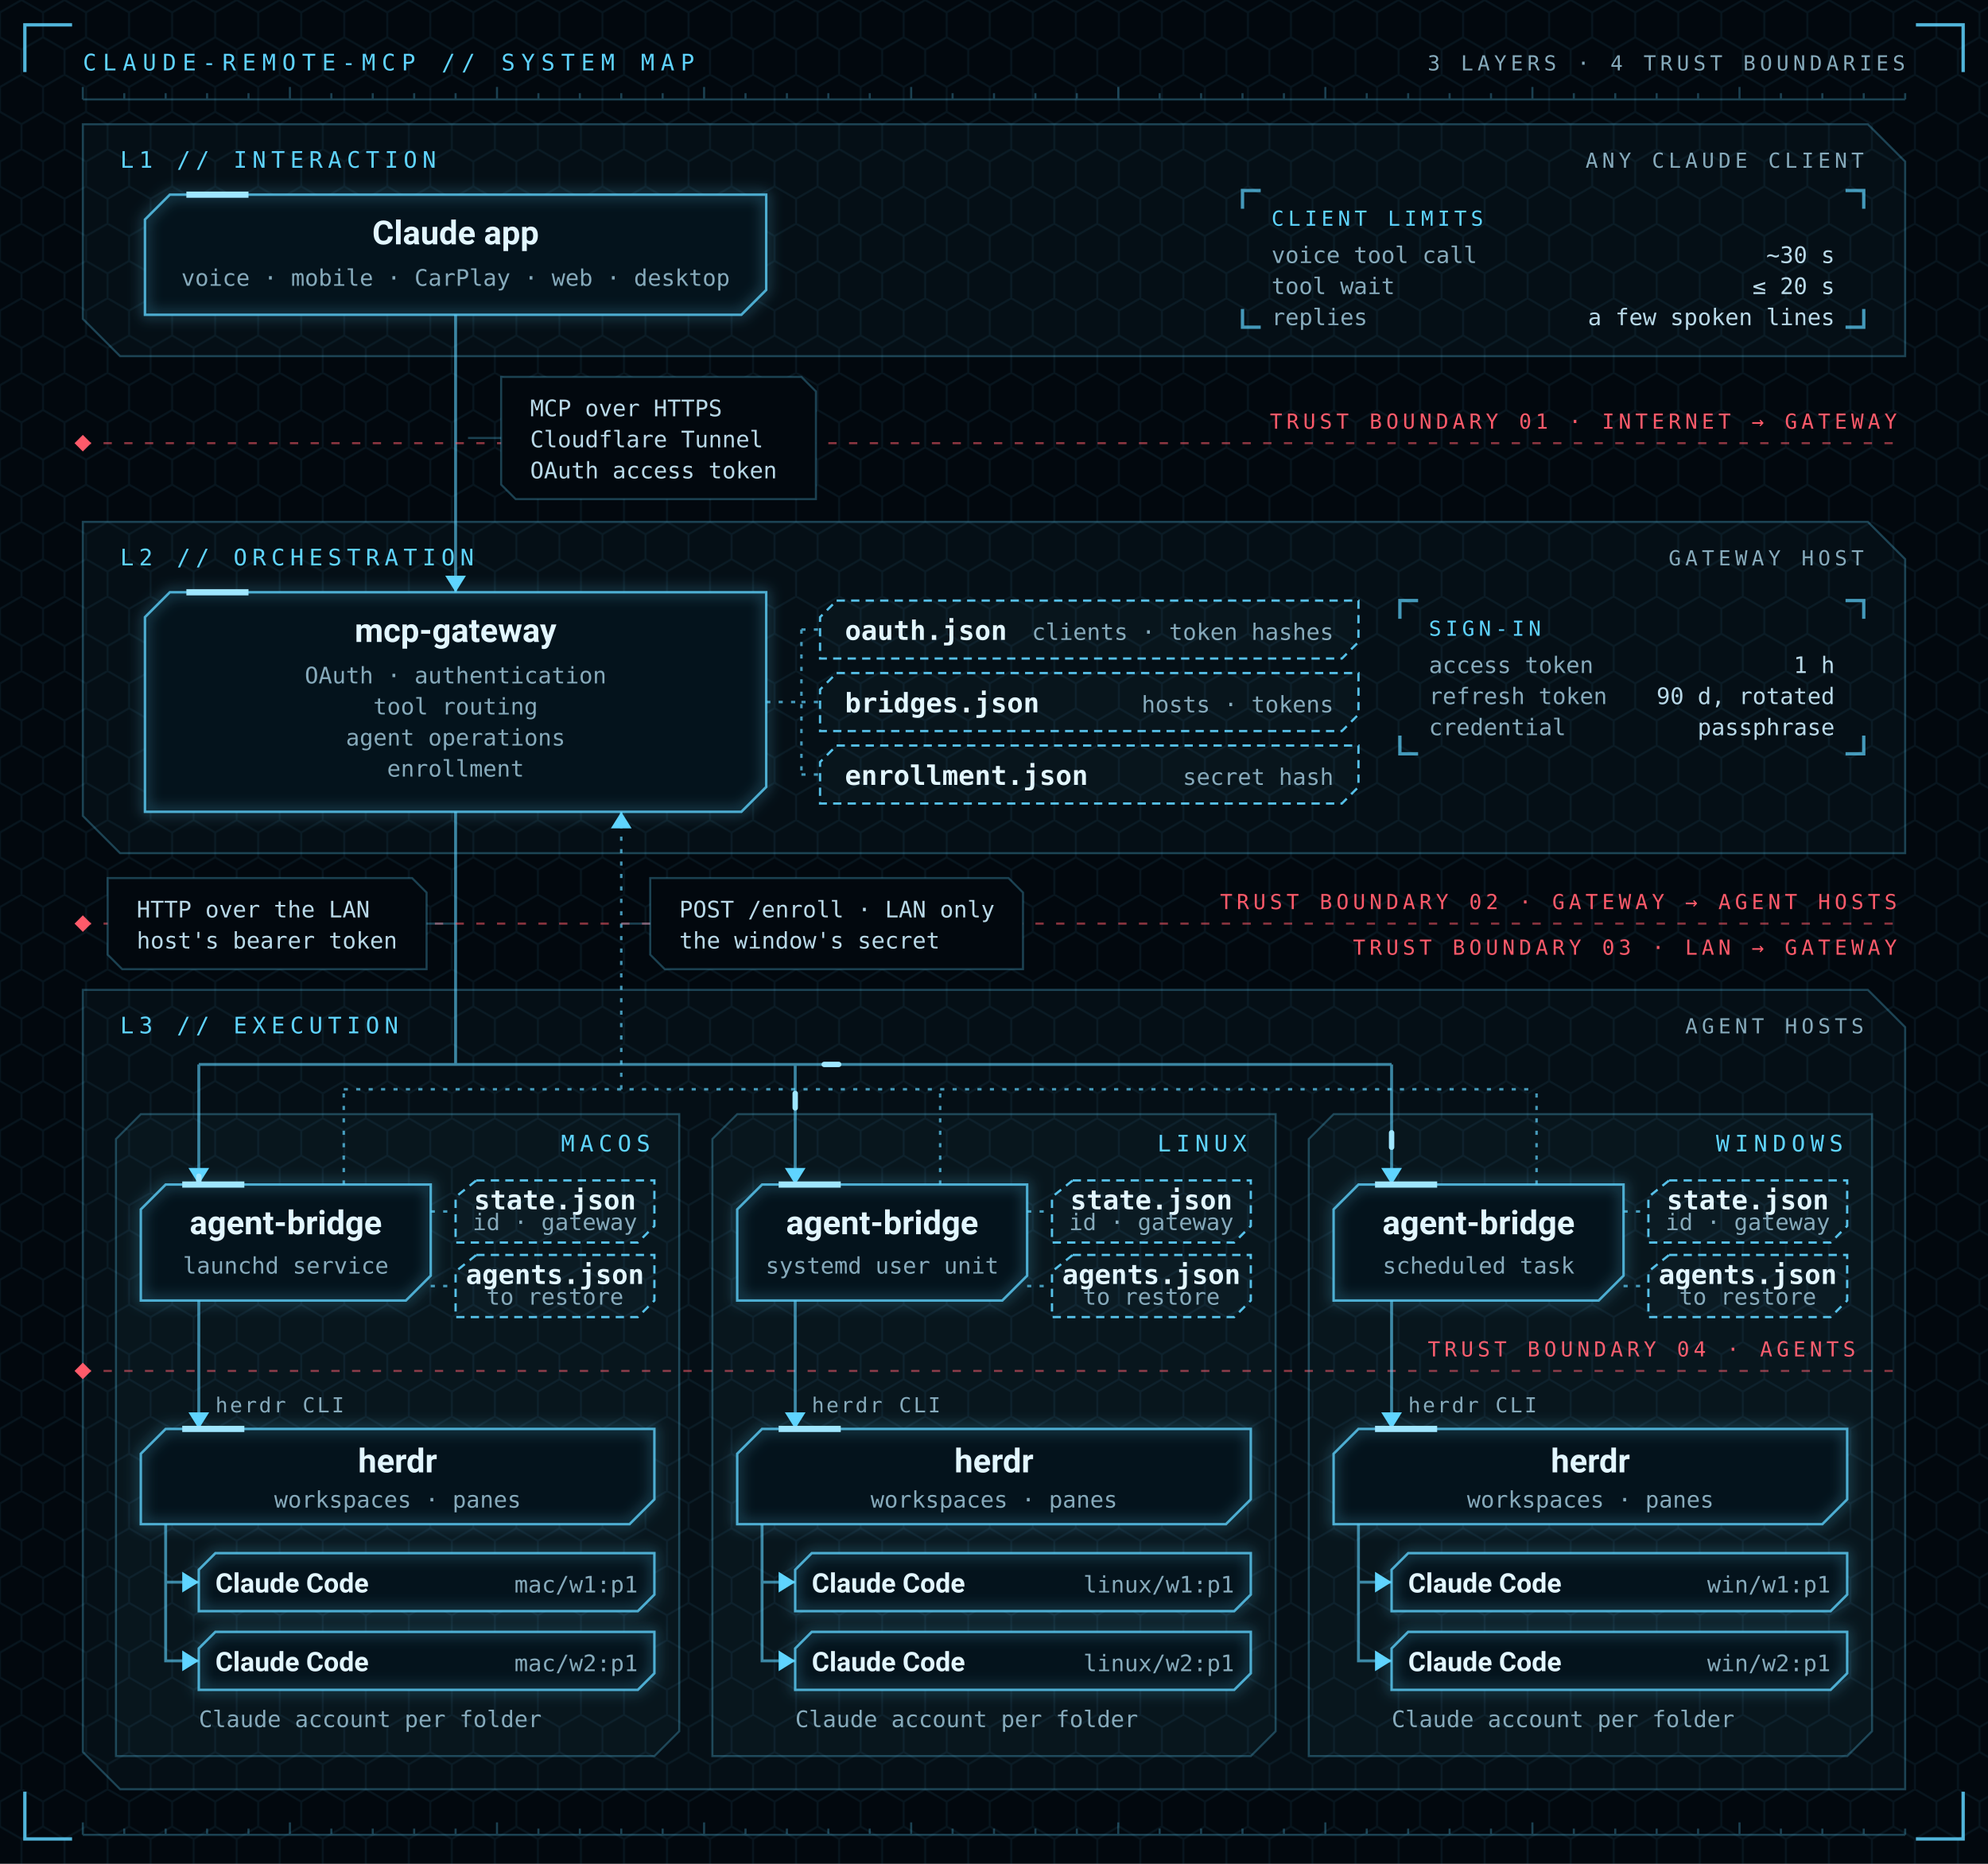
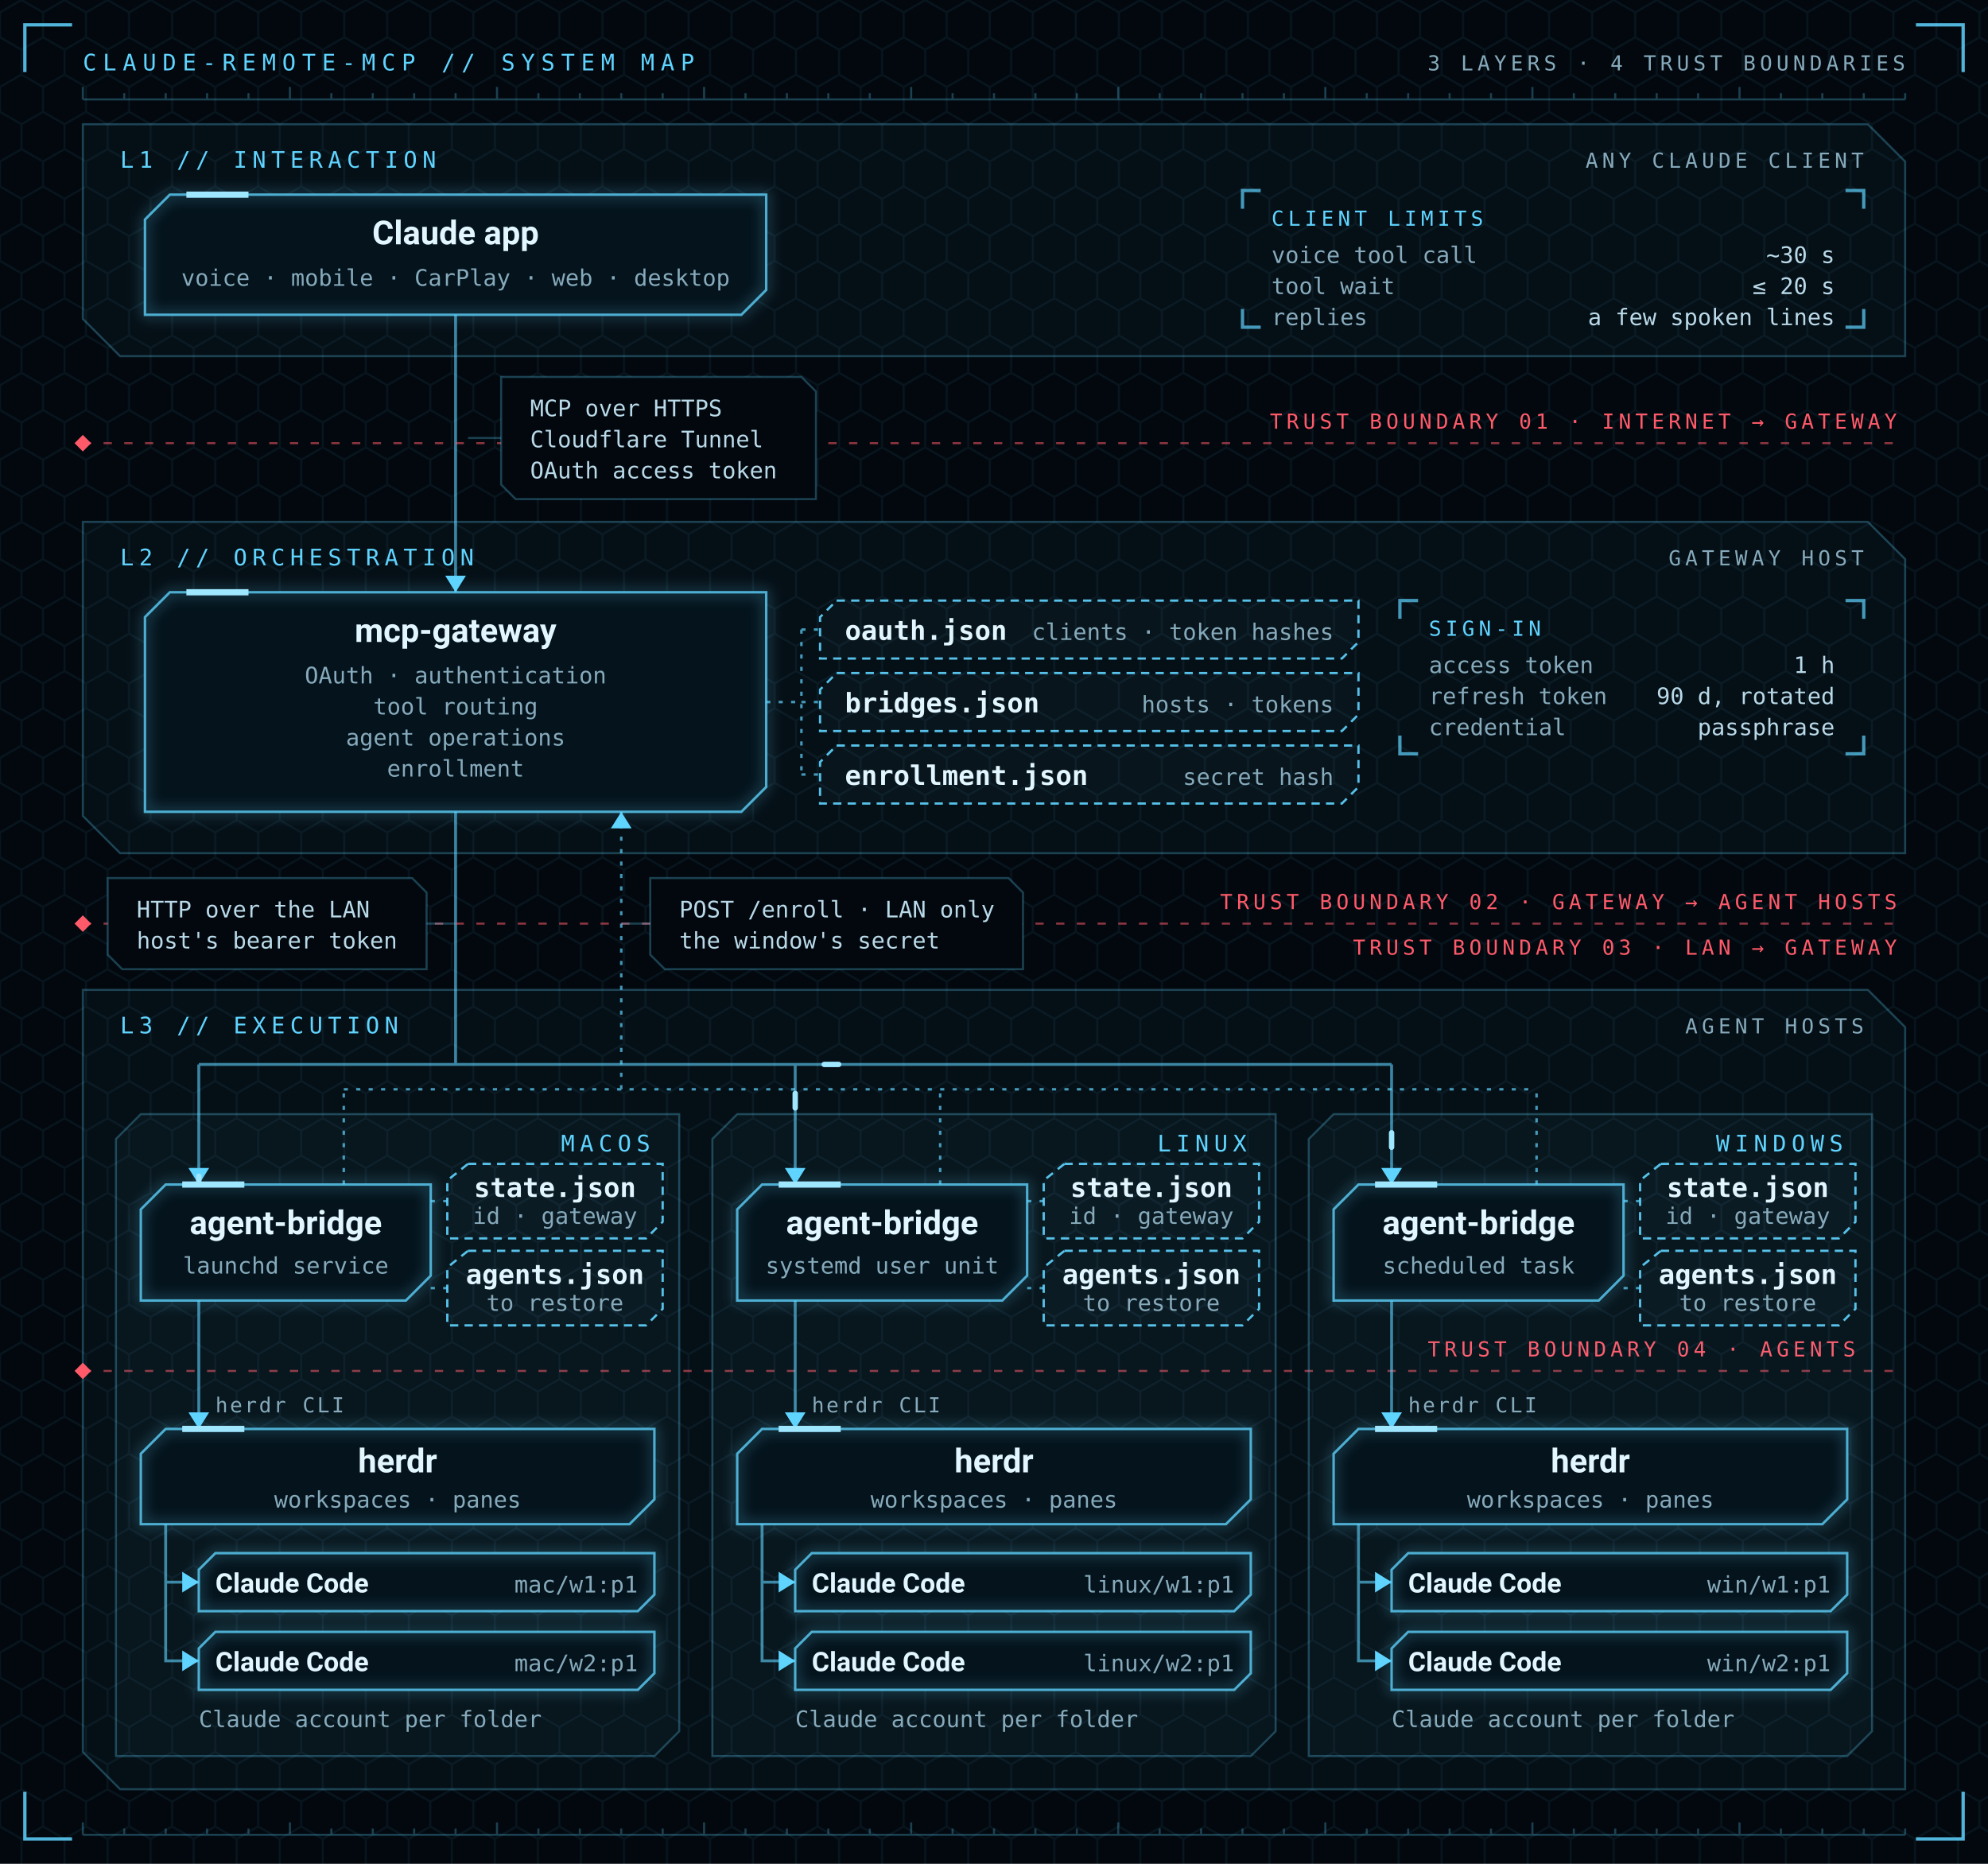
<svg xmlns="http://www.w3.org/2000/svg" width="960" height="900" viewBox="0 0 960 900" role="img" aria-labelledby="title desc">
  <style>
    .sans { font-family: -apple-system, BlinkMacSystemFont, 'Segoe UI', Roboto, 'Helvetica Neue', sans-serif; }
    .mono { font-family: ui-monospace, 'SF Mono', 'JetBrains Mono', Menlo, Consolas, monospace; }
    .bg { fill: #02080e; }
    .frame, .bracket { fill: none; stroke: #5fd4ff; stroke-width: 1.6; stroke-linecap: square; }
    .frame { opacity: 0.85; }
    .bracket { opacity: 0.7; }
    .ruler { fill: none; stroke: rgba(95,212,255,0.28); stroke-width: 1; }
    .head-l { fill: #5fd4ff; font-size: 11px; letter-spacing: 3px; }
    .head-r { fill: #86aabb; font-size: 10px; letter-spacing: 2px; }
    .panel { fill: rgba(95,212,255,0.035); stroke: rgba(95,212,255,0.28); stroke-width: 1; }
    .label { fill: #5fd4ff; font-size: 11px; letter-spacing: 2.5px; }
    .tag { fill: #86aabb; font-size: 10px; letter-spacing: 2px; }
    .node { fill: #04131c; }
    .edge { fill: none; stroke: #5fd4ff; stroke-width: 1.2; opacity: 0.8; filter: url(#glow); }
    .accent { fill: none; stroke: #9fe6ff; stroke-width: 3; }
    .title { fill: #e2f6ff; font-size: 16px; font-weight: 600; }
    .sub { fill: #86aabb; font-size: 11px; }
    .sessiontitle { fill: #e2f6ff; font-size: 13px; font-weight: 600; }
    .store { fill: rgba(95,212,255,0.035); stroke: #5fd4ff; stroke-width: 1.1; stroke-dasharray: 4 3; opacity: 0.9; }
    .storetitle { fill: #e2f6ff; font-size: 13px; font-weight: 600; }
    .rotitle { fill: #5fd4ff; font-size: 10px; letter-spacing: 2px; }
    .rokey { fill: #86aabb; font-size: 11px; }
    .roval { fill: #b9d9e8; font-size: 11px; }
    .wire { fill: none; stroke: #5fd4ff; stroke-width: 1.4; opacity: 0.6; }
    .dotted { fill: none; stroke: #5fd4ff; stroke-width: 1.2; stroke-dasharray: 2 4; opacity: 0.7; }
    .head { fill: #5fd4ff; }
    .wiretag { fill: #02080e; stroke: rgba(95,212,255,0.28); stroke-width: 1; }
    .wirestub { fill: none; stroke: rgba(95,212,255,0.28); stroke-width: 1; }
    .wiretext { fill: #b9d9e8; font-size: 11px; }
    .wirelabel { fill: #86aabb; font-size: 10px; letter-spacing: 1px; }
    .boundary { fill: none; stroke: #ff5a6a; stroke-width: 1; stroke-dasharray: 4 6; opacity: 0.55; }
    .bdiamond { fill: #ff5a6a; }
    .btext { fill: #ff5a6a; font-size: 10px; letter-spacing: 2px; }
    .spark { fill: none; stroke: #9fe6ff; stroke-width: 2.6; stroke-linecap: round; stroke-dasharray: 7 300; stroke-dashoffset: 7; }
    .s1 { animation: s1 5.6s ease-in-out infinite; }
    .s2 { animation: s2 5.6s ease-in-out infinite; }
    .s3 { animation: s3 5.6s ease-in-out infinite; }
    .s4 { animation: s4 5.6s ease-in-out infinite; }
    @keyframes s1 { 0% { stroke-dashoffset: 7; } 24%, 100% { stroke-dashoffset: -100; } }
    @keyframes s2 { 0%, 26% { stroke-dashoffset: 7; } 50%, 100% { stroke-dashoffset: -100; } }
    @keyframes s3 { 0%, 52% { stroke-dashoffset: 7; } 66%, 100% { stroke-dashoffset: -100; } }
    @keyframes s4 { 0%, 68% { stroke-dashoffset: 7; } 82%, 100% { stroke-dashoffset: -100; } }
    @media (prefers-reduced-motion: reduce) { .spark { animation: none; opacity: 0; } }
  </style>
  <defs>
    <pattern id="hex" width="20.78" height="36" patternUnits="userSpaceOnUse">
      <path d="M0 6L10.39 0L20.78 6V18L10.39 24L0 18Z M10.39 24V36" fill="none" stroke="#5fd4ff" stroke-opacity="0.07" stroke-width="1" />
    </pattern>
    <filter id="glow" x="-20%" y="-40%" width="140%" height="180%">
      <feGaussianBlur stdDeviation="3.2" result="b" />
      <feMerge>
        <feMergeNode in="b" />
        <feMergeNode in="SourceGraphic" />
      </feMerge>
    </filter>
  </defs>
  <rect class="bg" width="960" height="900" />
  <rect width="960" height="900" fill="url(#hex)" />
  <path class="frame" d="M12,34 V12 H34" />
  <path class="frame" d="M926,12 H948 V34" />
  <path class="frame" d="M948,866 V888 H926" />
  <path class="frame" d="M34,888 H12 V866" />
  <text class="mono head-l" x="40" y="34">CLAUDE-REMOTE-MCP // SYSTEM MAP</text>
  <text class="mono head-r" x="920" y="34" text-anchor="end">3 LAYERS · 4 TRUST BOUNDARIES</text>
  <path class="ruler" d="M40,48 H920 M40,48 V42 M60,48 V45 M80,48 V45 M100,48 V45 M120,48 V45 M140,48 V42 M160,48 V45 M180,48 V45 M200,48 V45 M220,48 V45 M240,48 V42 M260,48 V45 M280,48 V45 M300,48 V45 M320,48 V45 M340,48 V42 M360,48 V45 M380,48 V45 M400,48 V45 M420,48 V45 M440,48 V42 M460,48 V45 M480,48 V45 M500,48 V45 M520,48 V45 M540,48 V42 M560,48 V45 M580,48 V45 M600,48 V45 M620,48 V45 M640,48 V42 M660,48 V45 M680,48 V45 M700,48 V45 M720,48 V45 M740,48 V42 M760,48 V45 M780,48 V45 M800,48 V45 M820,48 V45 M840,48 V42 M860,48 V45 M880,48 V45 M900,48 V45 M920,48 V45 " />
  <path class="panel" d="M40,60 H902 L920,78 V172 H58 L40,154 V60 Z" />
  <text class="mono label" x="58" y="81">L1 // INTERACTION</text>
  <text class="mono tag" x="900" y="81" text-anchor="end">ANY CLAUDE CLIENT</text>
  <path class="node" d="M82,94 H370 V140 L358,152 H70 V106 Z" />
  <path class="edge" d="M82,94 H370 V140 L358,152 H70 V106 Z" />
  <path class="accent" d="M90,94 H120" />
  <text class="sans title" x="220" y="118" text-anchor="middle">Claude app</text>
  <text class="mono sub" x="220" y="138" text-anchor="middle">voice · mobile · CarPlay · web · desktop</text>
  <path class="bracket" d="M600,100 V92 H608" />
  <path class="bracket" d="M892,92 H900 V100" />
  <path class="bracket" d="M900,150 V158 H892" />
  <path class="bracket" d="M608,158 H600 V150" />
  <text class="mono rotitle" x="614" y="109">CLIENT LIMITS</text>
  <text class="mono rokey" x="614" y="127">voice tool call</text>
  <text class="mono roval" x="886" y="127" text-anchor="end">~30 s</text>
  <text class="mono rokey" x="614" y="142">tool wait</text>
  <text class="mono roval" x="886" y="142" text-anchor="end">≤ 20 s</text>
  <text class="mono rokey" x="614" y="157">replies</text>
  <text class="mono roval" x="886" y="157" text-anchor="end">a few spoken lines</text>
  <path class="wire" d="M220,152 V286" />
  <path class="head" d="M215,278 L220,286 L225,278 Z" />
  <path class="boundary" d="M40,214 H920" />
  <path class="bdiamond" d="M40,210 L44,214 L40,218 L36,214 Z" />
  <text class="mono btext" x="916" y="207" text-anchor="end">TRUST BOUNDARY 01 · INTERNET → GATEWAY</text>
  <path class="wiretag" d="M242,182 H387 L394,189 V241 H249 L242,234 V182 Z" />
  <path class="wirestub" d="M226,211.5 H242" />
  <text class="mono wiretext" x="256" y="201">MCP over HTTPS</text>
  <text class="mono wiretext" x="256" y="216">Cloudflare Tunnel</text>
  <text class="mono wiretext" x="256" y="231">OAuth access token</text>
  <path class="panel" d="M40,252 H902 L920,270 V412 H58 L40,394 V252 Z" />
  <text class="mono label" x="58" y="273">L2 // ORCHESTRATION</text>
  <text class="mono tag" x="900" y="273" text-anchor="end">GATEWAY HOST</text>
  <path class="node" d="M82,286 H370 V380 L358,392 H70 V298 Z" />
  <path class="edge" d="M82,286 H370 V380 L358,392 H70 V298 Z" />
  <path class="accent" d="M90,286 H120" />
  <text class="sans title" x="220" y="310" text-anchor="middle">mcp-gateway</text>
  <text class="mono sub" x="220" y="330" text-anchor="middle">OAuth · authentication</text>
  <text class="mono sub" x="220" y="345" text-anchor="middle">tool routing</text>
  <text class="mono sub" x="220" y="360" text-anchor="middle">agent operations</text>
  <text class="mono sub" x="220" y="375" text-anchor="middle">enrollment</text>
  <path class="store" d="M404,290 H656 V310 L648,318 H396 V298 Z" />
  <text class="mono storetitle" x="408" y="309">oauth.json</text>
  <text class="mono sub" x="644" y="309" text-anchor="end">clients · token hashes</text>
  <path class="store" d="M404,325 H656 V345 L648,353 H396 V333 Z" />
  <text class="mono storetitle" x="408" y="344">bridges.json</text>
  <text class="mono sub" x="644" y="344" text-anchor="end">hosts · tokens</text>
  <path class="store" d="M404,360 H656 V380 L648,388 H396 V368 Z" />
  <text class="mono storetitle" x="408" y="379">enrollment.json</text>
  <text class="mono sub" x="644" y="379" text-anchor="end">secret hash</text>
  <path class="dotted" d="M370,339 H387 M387,304 V374 M387,304 H396 M387,339 H396 M387,374 H396" />
  <path class="bracket" d="M676,298 V290 H684" />
  <path class="bracket" d="M892,290 H900 V298" />
  <path class="bracket" d="M900,356 V364 H892" />
  <path class="bracket" d="M684,364 H676 V356" />
  <text class="mono rotitle" x="690" y="307">SIGN-IN</text>
  <text class="mono rokey" x="690" y="325">access token</text>
  <text class="mono roval" x="886" y="325" text-anchor="end">1 h</text>
  <text class="mono rokey" x="690" y="340">refresh token</text>
  <text class="mono roval" x="886" y="340" text-anchor="end">90 d, rotated</text>
  <text class="mono rokey" x="690" y="355">credential</text>
  <text class="mono roval" x="886" y="355" text-anchor="end">passphrase</text>
  <path class="dotted" d="M300,526 V392 M166,526 H742 M166,572 V526 M454,572 V526 M742,572 V526" />
  <path class="head" d="M295,400 L300,392 L305,400 Z" />
  <path class="wire" d="M220,392 V514 M96,514 H672 M96,514 V572 M384,514 V572 M672,514 V572" />
  <path class="head" d="M91,564 L96,572 L101,564 Z" />
  <path class="head" d="M379,564 L384,572 L389,564 Z" />
  <path class="head" d="M667,564 L672,572 L677,564 Z" />
  <path class="boundary" d="M40,446 H920" />
  <path class="bdiamond" d="M40,442 L44,446 L40,450 L36,446 Z" />
  <text class="mono btext" x="916" y="439" text-anchor="end">TRUST BOUNDARY 02 · GATEWAY → AGENT HOSTS</text>
  <text class="mono btext" x="916" y="461" text-anchor="end">TRUST BOUNDARY 03 · LAN → GATEWAY</text>
  <path class="wiretag" d="M52,424 H199 L206,431 V468 H59 L52,461 V424 Z" />
  <path class="wirestub" d="M220,446 H206" />
  <text class="mono wiretext" x="66" y="443">HTTP over the LAN</text>
  <text class="mono wiretext" x="66" y="458">host's bearer token</text>
  <path class="wiretag" d="M314,424 H487 L494,431 V468 H321 L314,461 V424 Z" />
  <path class="wirestub" d="M300,446 H314" />
  <text class="mono wiretext" x="328" y="443">POST /enroll · LAN only</text>
  <text class="mono wiretext" x="328" y="458">the window's secret</text>
  <path class="panel" d="M40,478 H902 L920,496 V864 H58 L40,846 V478 Z" />
  <text class="mono label" x="58" y="499">L3 // EXECUTION</text>
  <text class="mono tag" x="900" y="499" text-anchor="end">AGENT HOSTS</text>
  <path class="boundary" d="M40,662 H920" />
  <path class="bdiamond" d="M40,658 L44,662 L40,666 L36,662 Z" />
  <text class="mono btext" x="896" y="655" text-anchor="end">TRUST BOUNDARY 04 · AGENTS</text>
  <path class="panel" d="M68,538 H328 V836 L316,848 H56 V550 Z" />
  <text class="mono label" x="314" y="556" text-anchor="end">MACOS</text>
  <path class="node" d="M80,572 H208 V616 L196,628 H68 V584 Z" />
  <path class="edge" d="M80,572 H208 V616 L196,628 H68 V584 Z" />
  <path class="accent" d="M88,572 H118" />
  <text class="sans title" x="138" y="596" text-anchor="middle">agent-bridge</text>
  <text class="mono sub" x="138" y="615" text-anchor="middle">launchd service</text>
-   <path class="store" d="M230,570 H316 V592 L308,600 H220 V578 Z" />
-   <text class="mono storetitle" x="268" y="584" text-anchor="middle">state.json</text>
-   <text class="mono sub" x="268" y="594" text-anchor="middle">id · gateway</text>
-   <path class="store" d="M230,606 H316 V628 L308,636 H220 V614 Z" />
+   <path class="store" d="M226,562 H320 V590 L312,598 H216 V570 Z" />
+   <text class="mono storetitle" x="268" y="578" text-anchor="middle">state.json</text>
+   <text class="mono sub" x="268" y="591" text-anchor="middle">id · gateway</text>
+   <path class="store" d="M226,604 H320 V632 L312,640 H216 V612 Z" />
  <text class="mono storetitle" x="268" y="620" text-anchor="middle">agents.json</text>
-   <text class="mono sub" x="268" y="630" text-anchor="middle">to restore</text>
-   <path class="dotted" d="M208,585 H220 M208,621 H220" />
+   <text class="mono sub" x="268" y="633" text-anchor="middle">to restore</text>
+   <path class="dotted" d="M208,580 H216 M208,622 H216" />
  <path class="wire" d="M96,628 V690" />
  <path class="head" d="M91,682 L96,690 L101,682 Z" />
  <text class="mono wirelabel" x="104" y="682">herdr CLI</text>
  <path class="node" d="M80,690 H316 V724 L304,736 H68 V702 Z" />
  <path class="edge" d="M80,690 H316 V724 L304,736 H68 V702 Z" />
  <path class="accent" d="M88,690 H118" />
  <text class="sans title" x="192" y="711" text-anchor="middle">herdr</text>
  <text class="mono sub" x="192" y="728" text-anchor="middle">workspaces · panes</text>
  <path class="wire" d="M80,736 V802 H96 M80,764 H96" />
  <path class="head" d="M88,759 L96,764 L88,769 Z" />
  <path class="head" d="M88,797 L96,802 L88,807 Z" />
  <path class="node" d="M104,750 H316 V770 L308,778 H96 V758 Z" />
  <path class="edge" d="M104,750 H316 V770 L308,778 H96 V758 Z" />
  <text class="sans sessiontitle" x="104" y="769">Claude Code</text>
  <text class="mono sub" x="308" y="769" text-anchor="end">mac/w1:p1</text>
  <path class="node" d="M104,788 H316 V808 L308,816 H96 V796 Z" />
  <path class="edge" d="M104,788 H316 V808 L308,816 H96 V796 Z" />
  <text class="sans sessiontitle" x="104" y="807">Claude Code</text>
  <text class="mono sub" x="308" y="807" text-anchor="end">mac/w2:p1</text>
  <text class="mono sub" x="96" y="834">Claude account per folder</text>
  <path class="panel" d="M356,538 H616 V836 L604,848 H344 V550 Z" />
  <text class="mono label" x="602" y="556" text-anchor="end">LINUX</text>
  <path class="node" d="M368,572 H496 V616 L484,628 H356 V584 Z" />
  <path class="edge" d="M368,572 H496 V616 L484,628 H356 V584 Z" />
  <path class="accent" d="M376,572 H406" />
  <text class="sans title" x="426" y="596" text-anchor="middle">agent-bridge</text>
  <text class="mono sub" x="426" y="615" text-anchor="middle">systemd user unit</text>
-   <path class="store" d="M518,570 H604 V592 L596,600 H508 V578 Z" />
-   <text class="mono storetitle" x="556" y="584" text-anchor="middle">state.json</text>
-   <text class="mono sub" x="556" y="594" text-anchor="middle">id · gateway</text>
-   <path class="store" d="M518,606 H604 V628 L596,636 H508 V614 Z" />
+   <path class="store" d="M514,562 H608 V590 L600,598 H504 V570 Z" />
+   <text class="mono storetitle" x="556" y="578" text-anchor="middle">state.json</text>
+   <text class="mono sub" x="556" y="591" text-anchor="middle">id · gateway</text>
+   <path class="store" d="M514,604 H608 V632 L600,640 H504 V612 Z" />
  <text class="mono storetitle" x="556" y="620" text-anchor="middle">agents.json</text>
-   <text class="mono sub" x="556" y="630" text-anchor="middle">to restore</text>
-   <path class="dotted" d="M496,585 H508 M496,621 H508" />
+   <text class="mono sub" x="556" y="633" text-anchor="middle">to restore</text>
+   <path class="dotted" d="M496,580 H504 M496,622 H504" />
  <path class="wire" d="M384,628 V690" />
  <path class="head" d="M379,682 L384,690 L389,682 Z" />
  <text class="mono wirelabel" x="392" y="682">herdr CLI</text>
  <path class="node" d="M368,690 H604 V724 L592,736 H356 V702 Z" />
  <path class="edge" d="M368,690 H604 V724 L592,736 H356 V702 Z" />
  <path class="accent" d="M376,690 H406" />
  <text class="sans title" x="480" y="711" text-anchor="middle">herdr</text>
  <text class="mono sub" x="480" y="728" text-anchor="middle">workspaces · panes</text>
  <path class="wire" d="M368,736 V802 H384 M368,764 H384" />
  <path class="head" d="M376,759 L384,764 L376,769 Z" />
  <path class="head" d="M376,797 L384,802 L376,807 Z" />
  <path class="node" d="M392,750 H604 V770 L596,778 H384 V758 Z" />
  <path class="edge" d="M392,750 H604 V770 L596,778 H384 V758 Z" />
  <text class="sans sessiontitle" x="392" y="769">Claude Code</text>
  <text class="mono sub" x="596" y="769" text-anchor="end">linux/w1:p1</text>
  <path class="node" d="M392,788 H604 V808 L596,816 H384 V796 Z" />
  <path class="edge" d="M392,788 H604 V808 L596,816 H384 V796 Z" />
  <text class="sans sessiontitle" x="392" y="807">Claude Code</text>
  <text class="mono sub" x="596" y="807" text-anchor="end">linux/w2:p1</text>
  <text class="mono sub" x="384" y="834">Claude account per folder</text>
  <path class="panel" d="M644,538 H904 V836 L892,848 H632 V550 Z" />
  <text class="mono label" x="890" y="556" text-anchor="end">WINDOWS</text>
  <path class="node" d="M656,572 H784 V616 L772,628 H644 V584 Z" />
  <path class="edge" d="M656,572 H784 V616 L772,628 H644 V584 Z" />
  <path class="accent" d="M664,572 H694" />
  <text class="sans title" x="714" y="596" text-anchor="middle">agent-bridge</text>
  <text class="mono sub" x="714" y="615" text-anchor="middle">scheduled task</text>
-   <path class="store" d="M806,570 H892 V592 L884,600 H796 V578 Z" />
-   <text class="mono storetitle" x="844" y="584" text-anchor="middle">state.json</text>
-   <text class="mono sub" x="844" y="594" text-anchor="middle">id · gateway</text>
-   <path class="store" d="M806,606 H892 V628 L884,636 H796 V614 Z" />
+   <path class="store" d="M802,562 H896 V590 L888,598 H792 V570 Z" />
+   <text class="mono storetitle" x="844" y="578" text-anchor="middle">state.json</text>
+   <text class="mono sub" x="844" y="591" text-anchor="middle">id · gateway</text>
+   <path class="store" d="M802,604 H896 V632 L888,640 H792 V612 Z" />
  <text class="mono storetitle" x="844" y="620" text-anchor="middle">agents.json</text>
-   <text class="mono sub" x="844" y="630" text-anchor="middle">to restore</text>
-   <path class="dotted" d="M784,585 H796 M784,621 H796" />
+   <text class="mono sub" x="844" y="633" text-anchor="middle">to restore</text>
+   <path class="dotted" d="M784,580 H792 M784,622 H792" />
  <path class="wire" d="M672,628 V690" />
  <path class="head" d="M667,682 L672,690 L677,682 Z" />
  <text class="mono wirelabel" x="680" y="682">herdr CLI</text>
  <path class="node" d="M656,690 H892 V724 L880,736 H644 V702 Z" />
  <path class="edge" d="M656,690 H892 V724 L880,736 H644 V702 Z" />
  <path class="accent" d="M664,690 H694" />
  <text class="sans title" x="768" y="711" text-anchor="middle">herdr</text>
  <text class="mono sub" x="768" y="728" text-anchor="middle">workspaces · panes</text>
  <path class="wire" d="M656,736 V802 H672 M656,764 H672" />
  <path class="head" d="M664,759 L672,764 L664,769 Z" />
  <path class="head" d="M664,797 L672,802 L664,807 Z" />
  <path class="node" d="M680,750 H892 V770 L884,778 H672 V758 Z" />
  <path class="edge" d="M680,750 H892 V770 L884,778 H672 V758 Z" />
  <text class="sans sessiontitle" x="680" y="769">Claude Code</text>
  <text class="mono sub" x="884" y="769" text-anchor="end">win/w1:p1</text>
  <path class="node" d="M680,788 H892 V808 L884,816 H672 V796 Z" />
  <path class="edge" d="M680,788 H892 V808 L884,816 H672 V796 Z" />
  <text class="sans sessiontitle" x="680" y="807">Claude Code</text>
  <text class="mono sub" x="884" y="807" text-anchor="end">win/w2:p1</text>
  <text class="mono sub" x="672" y="834">Claude account per folder</text>
  <path class="ruler" d="M40,886 H920 M40,886 V880 M60,886 V883 M80,886 V883 M100,886 V883 M120,886 V883 M140,886 V880 M160,886 V883 M180,886 V883 M200,886 V883 M220,886 V883 M240,886 V880 M260,886 V883 M280,886 V883 M300,886 V883 M320,886 V883 M340,886 V880 M360,886 V883 M380,886 V883 M400,886 V883 M420,886 V883 M440,886 V880 M460,886 V883 M480,886 V883 M500,886 V883 M520,886 V883 M540,886 V880 M560,886 V883 M580,886 V883 M600,886 V883 M620,886 V883 M640,886 V880 M660,886 V883 M680,886 V883 M700,886 V883 M720,886 V883 M740,886 V880 M760,886 V883 M780,886 V883 M800,886 V883 M820,886 V883 M840,886 V880 M860,886 V883 M880,886 V883 M900,886 V883 M920,886 V883 " />
  <path class="spark s1" pathLength="100" d="M220,152 V286" />
  <path class="spark s2" pathLength="100" d="M220,392 V514 H96 V572" />
  <path class="spark s2" pathLength="100" d="M220,392 V514 H384 V572" />
  <path class="spark s2" pathLength="100" d="M220,392 V514 H672 V572" />
  <path class="spark s3" pathLength="100" d="M96,628 V690" />
  <path class="spark s3" pathLength="100" d="M384,628 V690" />
  <path class="spark s3" pathLength="100" d="M672,628 V690" />
  <path class="spark s4" pathLength="100" d="M80,736 V764 H96" />
  <path class="spark s4" pathLength="100" d="M80,736 V802 H96" />
  <path class="spark s4" pathLength="100" d="M368,736 V764 H384" />
  <path class="spark s4" pathLength="100" d="M368,736 V802 H384" />
  <path class="spark s4" pathLength="100" d="M656,736 V764 H672" />
  <path class="spark s4" pathLength="100" d="M656,736 V802 H672" />
</svg>
